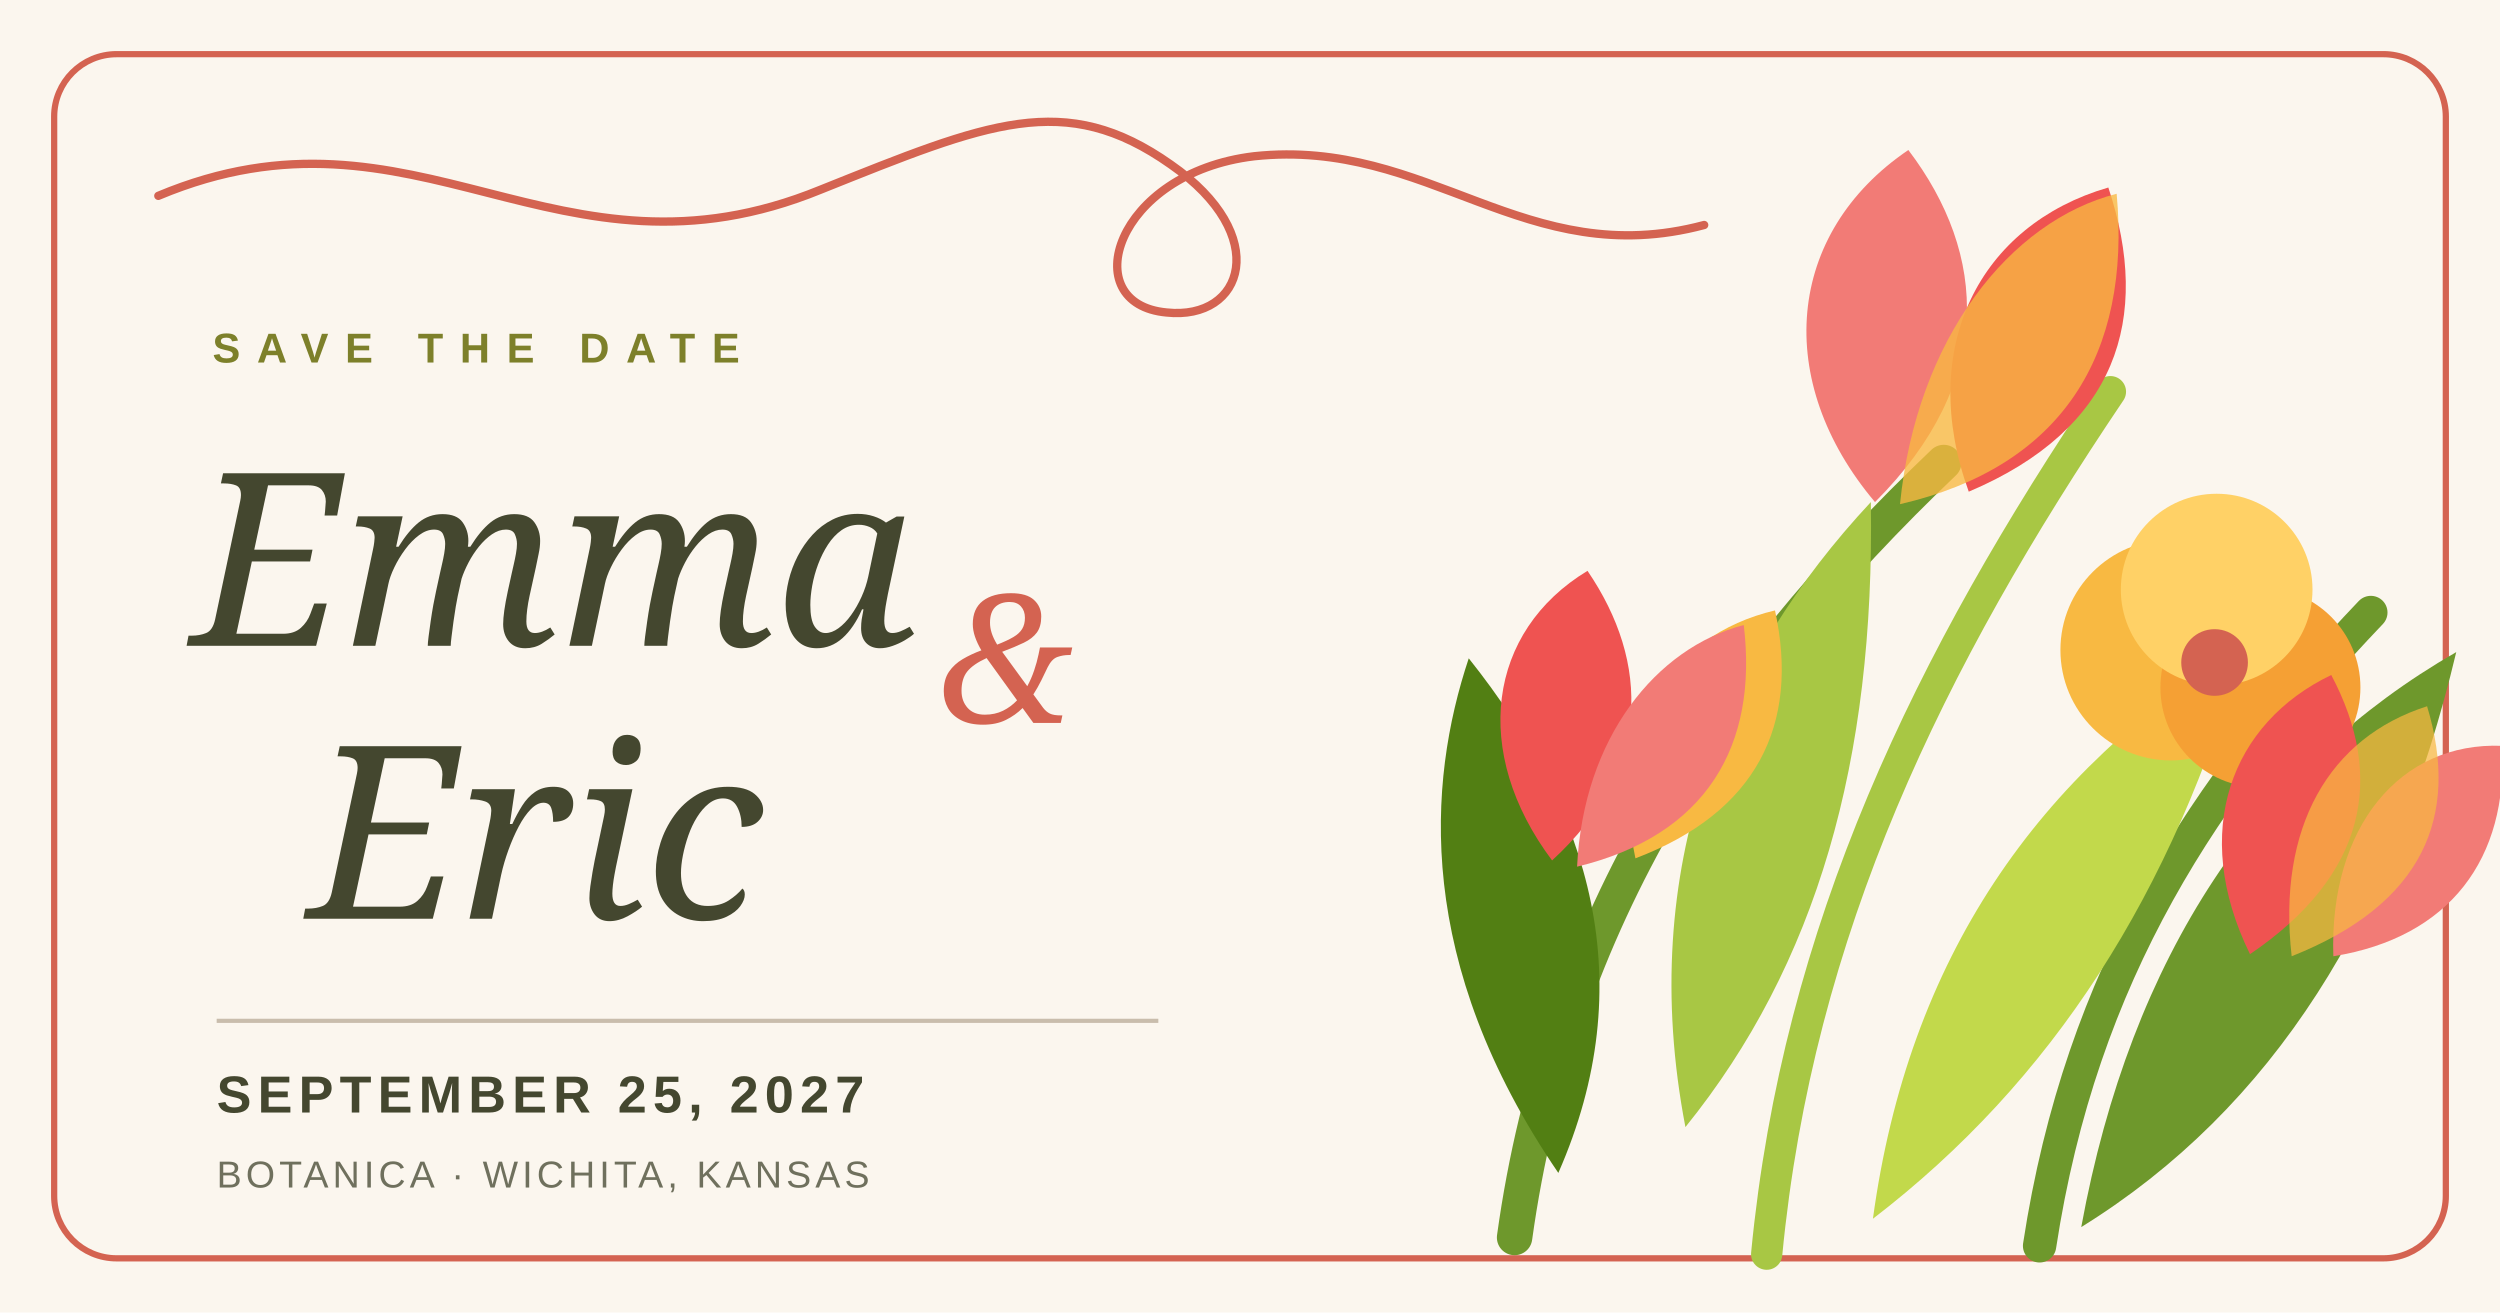
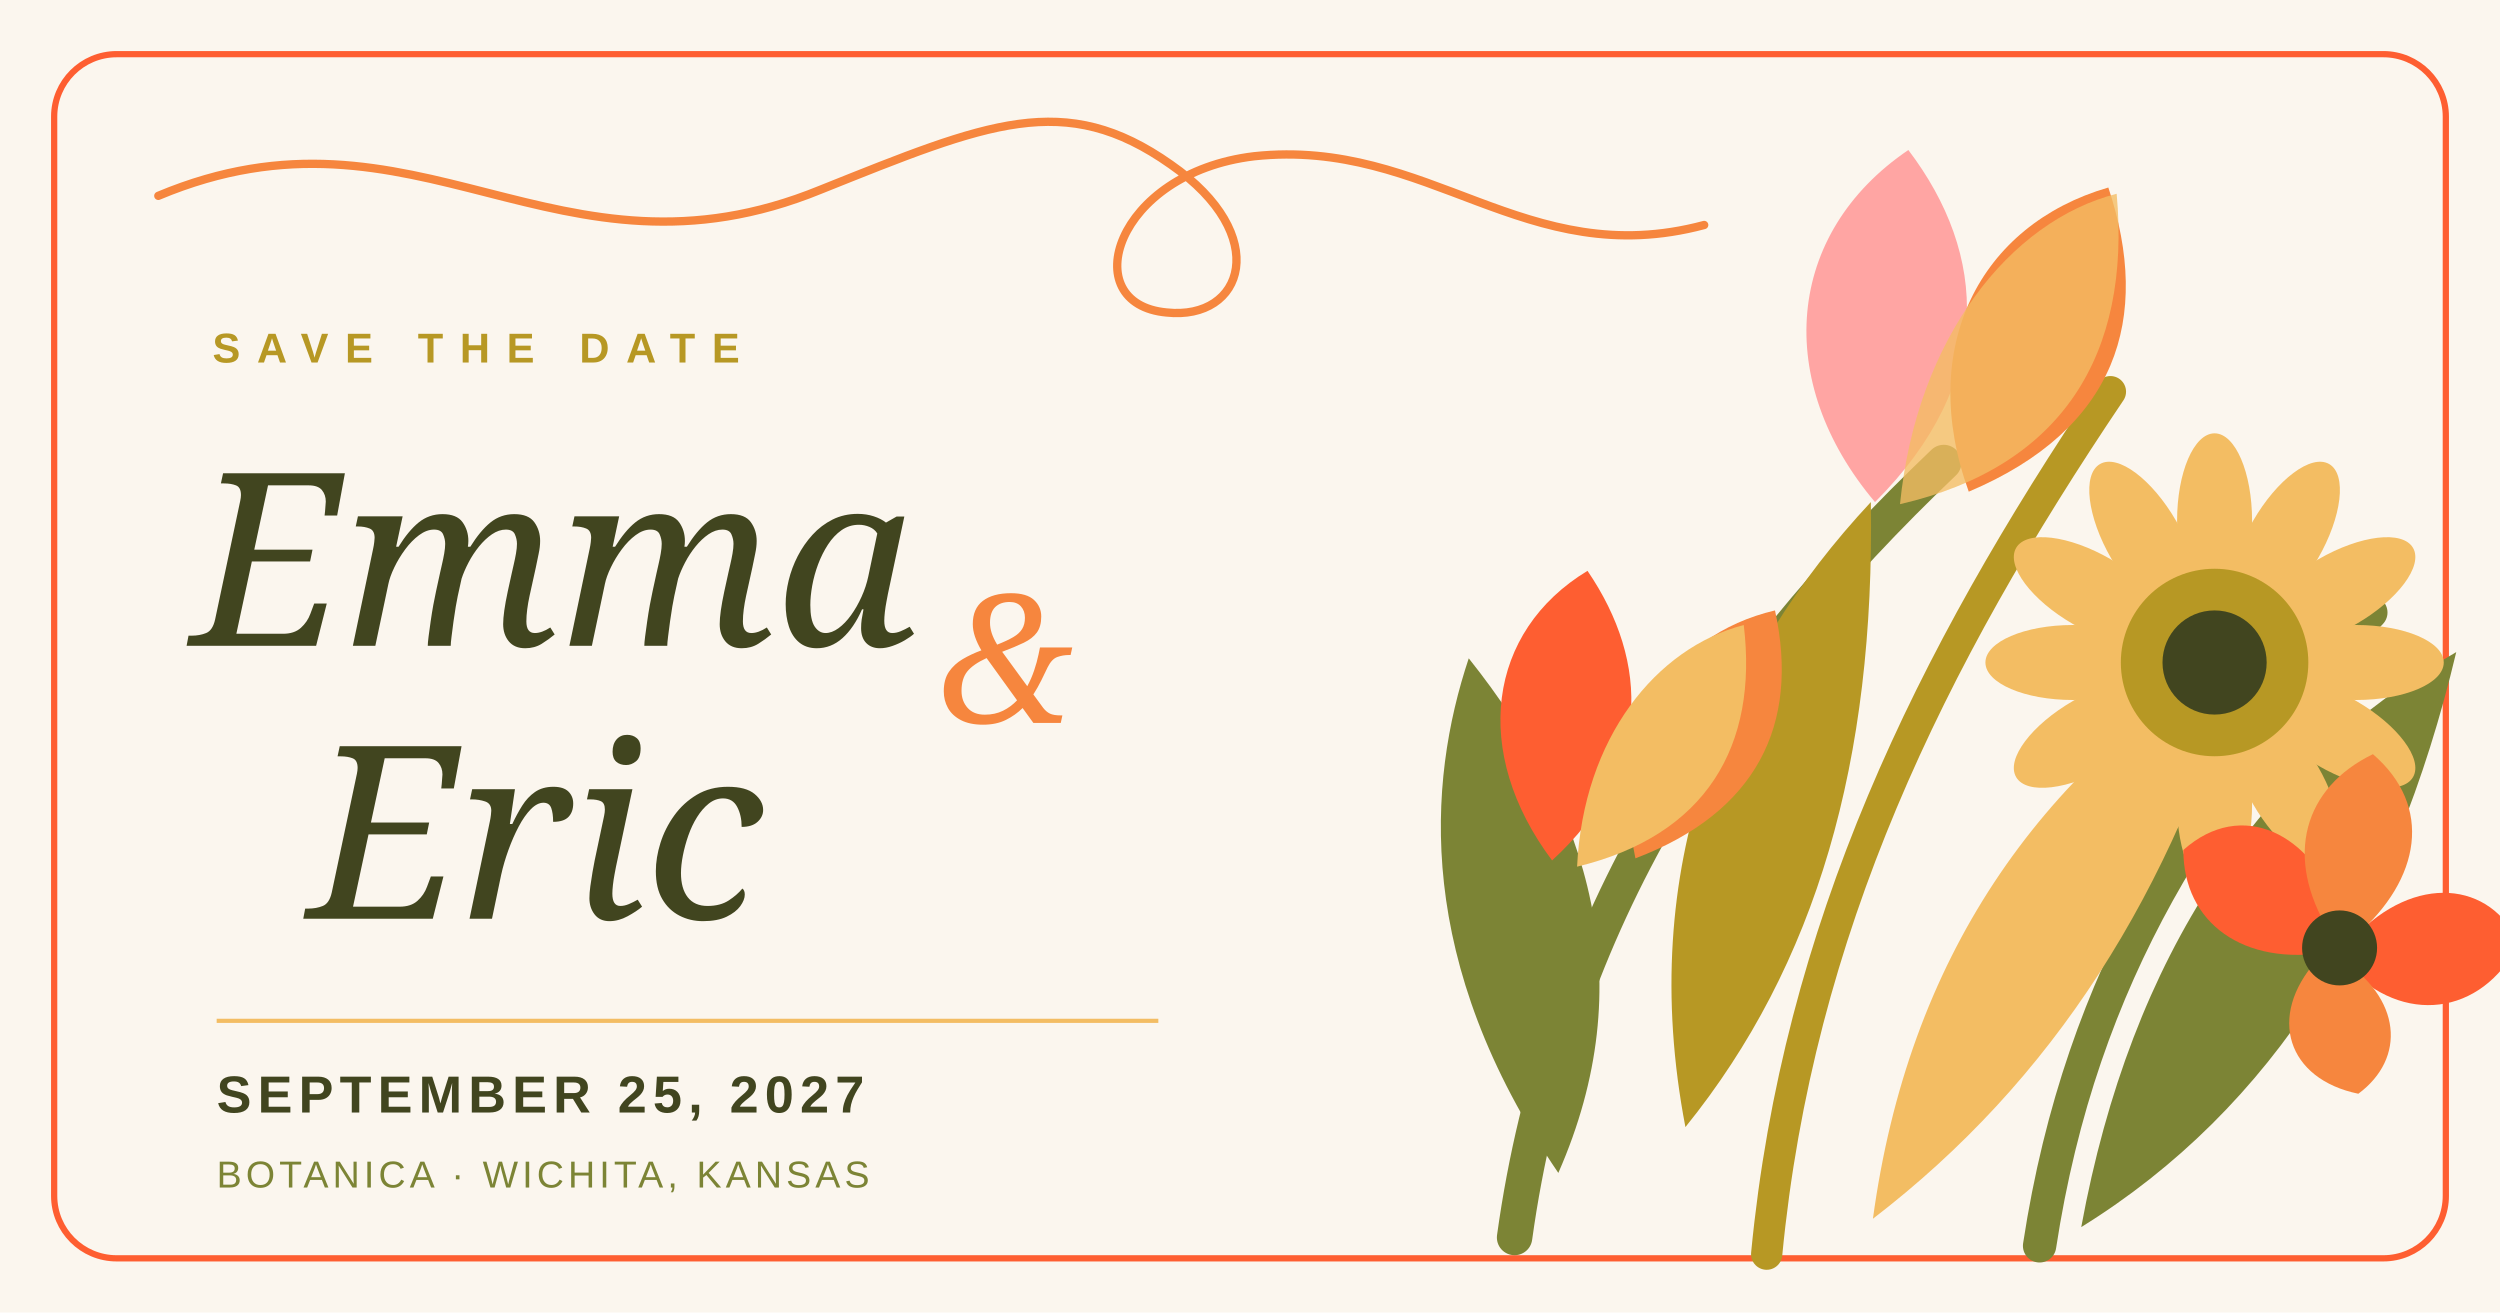
<svg xmlns="http://www.w3.org/2000/svg" viewBox="0 0 1200 630">
  <rect width="1200" height="630" fill="#fbf6ee" />
-   <rect x="26" y="26" width="1148" height="578" rx="30" fill="none" stroke="#d46351" stroke-width="3" />
-   <path d="M76 94c124-52 191 49 318-3 80-32 117-48 168-12 49 34 35 75-2 71-44-4-25-67 42-75 84-9 130 56 216 33" fill="none" stroke="#d46351" stroke-width="4" stroke-linecap="round" />
-   <text x="102" y="174" fill="#7d802a" font-family="Arial, sans-serif" font-size="20" font-weight="700" letter-spacing="8">SAVE THE DATE</text>
-   <text x="92" y="310" fill="#44472f" font-family="Georgia, serif" font-size="116" font-style="italic">Emma</text>
-   <text x="450" y="347" fill="#d46351" font-family="Georgia, serif" font-size="86" font-style="italic">&amp;</text>
-   <text x="148" y="441" fill="#44472f" font-family="Georgia, serif" font-size="116" font-style="italic">Eric</text>
-   <line x1="104" y1="490" x2="556" y2="490" stroke="#c9bdac" stroke-width="2" />
-   <text x="104" y="534" fill="#44472f" font-family="Arial, sans-serif" font-size="25" font-weight="700" letter-spacing="3">SEPTEMBER 25, 2027</text>
-   <text x="104" y="570" fill="#6f705d" font-family="Arial, sans-serif" font-size="18" letter-spacing="2">BOTANICA · WICHITA, KANSAS</text>
+   <rect x="26" y="26" width="1148" height="578" rx="30" fill="none" stroke="#fe5e31" stroke-width="3" />
+   <path d="M76 94c124-52 191 49 318-3 80-32 117-48 168-12 49 34 35 75-2 71-44-4-25-67 42-75 84-9 130 56 216 33" fill="none" stroke="#f6863e" stroke-width="4" stroke-linecap="round" />
+   <text x="102" y="174" fill="#b79824" font-family="Arial, sans-serif" font-size="20" font-weight="700" letter-spacing="8">SAVE THE DATE</text>
+   <text x="92" y="310" fill="#41451f" font-family="Georgia, serif" font-size="116" font-style="italic">Emma</text>
+   <text x="450" y="347" fill="#f6863e" font-family="Georgia, serif" font-size="86" font-style="italic">&amp;</text>
+   <text x="148" y="441" fill="#41451f" font-family="Georgia, serif" font-size="116" font-style="italic">Eric</text>
+   <line x1="104" y1="490" x2="556" y2="490" stroke="#f3bd63" stroke-width="2" />
+   <text x="104" y="534" fill="#41451f" font-family="Arial, sans-serif" font-size="25" font-weight="700" letter-spacing="3">SEPTEMBER 25, 2027</text>
+   <text x="104" y="570" fill="#7c8435" font-family="Arial, sans-serif" font-size="18" letter-spacing="2">BOTANICA · WICHITA, KANSAS</text>
  <g transform="translate(655 48)">
-     <path d="M72 546C93 394 170 277 278 174" fill="none" stroke="#6e982c" stroke-width="17" stroke-linecap="round" />
-     <path d="M193 554C208 398 271 269 358 140" fill="none" stroke="#a8c744" stroke-width="15" stroke-linecap="round" />
-     <path d="M324 550C344 419 403 330 483 246" fill="none" stroke="#6e982c" stroke-width="16" stroke-linecap="round" />
-     <path d="M93 515C24 414 30 328 50 268c59 74 83 156 43 247Z" fill="#527f13" />
-     <path d="M154 493c-24-125 19-225 89-300 2 124-26 222-89 300Z" fill="#a8c744" />
-     <path d="M244 537c17-125 79-214 178-275-34 119-92 209-178 275Z" fill="#c2d94b" />
-     <path d="M344 541c24-131 86-222 180-276-30 126-88 219-180 276Z" fill="#6e982c" />
+     <path d="M72 546C93 394 170 277 278 174" fill="none" stroke="#7c8435" stroke-width="17" stroke-linecap="round" />
+     <path d="M193 554C208 398 271 269 358 140" fill="none" stroke="#b79824" stroke-width="15" stroke-linecap="round" />
+     <path d="M324 550C344 419 403 330 483 246" fill="none" stroke="#7c8435" stroke-width="16" stroke-linecap="round" />
+     <path d="M93 515C24 414 30 328 50 268c59 74 83 156 43 247Z" fill="#7c8435" />
+     <path d="M154 493c-24-125 19-225 89-300 2 124-26 222-89 300Z" fill="#b79824" />
+     <path d="M244 537c17-125 79-214 178-275-34 119-92 209-178 275Z" fill="#f3bd63" />
+     <path d="M344 541c24-131 86-222 180-276-30 126-88 219-180 276Z" fill="#7c8435" />
    <g>
-       <path d="M245 193c-49-58-43-129 16-169 38 50 42 111-16 169Z" fill="#f27b76" />
-       <path d="M290 188c-25-69 5-128 67-146 21 63 4 116-67 146Z" fill="#ef5351" />
-       <path d="M257 194c8-80 53-136 104-149 7 77-26 131-104 149Z" fill="#f8b942" fill-opacity=".78" />
+       <path d="M245 193c-49-58-43-129 16-169 38 50 42 111-16 169Z" fill="#ffa5a3" />
+       <path d="M290 188c-25-69 5-128 67-146 21 63 4 116-67 146Z" fill="#f6863e" />
+       <path d="M257 194c8-80 53-136 104-149 7 77-26 131-104 149Z" fill="#f3bd63" fill-opacity=".78" />
    </g>
    <g>
-       <path d="M90 365c-39-52-31-110 17-139 30 44 31 95-17 139Z" fill="#ef5351" />
-       <path d="M130 364c-13-61 16-107 67-119 12 55-9 97-67 119Z" fill="#f8b942" />
-       <path d="M102 368c3-62 38-105 80-116 7 58-18 101-80 116Z" fill="#f27b76" />
+       <path d="M90 365c-39-52-31-110 17-139 30 44 31 95-17 139Z" fill="#fe5e31" />
+       <path d="M130 364c-13-61 16-107 67-119 12 55-9 97-67 119Z" fill="#f6863e" />
+       <path d="M102 368c3-62 38-105 80-116 7 58-18 101-80 116Z" fill="#f3bd63" />
+     </g>
+     <g fill="#f3bd63">
+       <ellipse cx="408" cy="202" rx="18" ry="42" />
+       <ellipse cx="408" cy="202" rx="18" ry="42" transform="rotate(30 408 270)" />
+       <ellipse cx="408" cy="202" rx="18" ry="42" transform="rotate(60 408 270)" />
+       <ellipse cx="408" cy="202" rx="18" ry="42" transform="rotate(90 408 270)" />
+       <ellipse cx="408" cy="202" rx="18" ry="42" transform="rotate(120 408 270)" />
+       <ellipse cx="408" cy="202" rx="18" ry="42" transform="rotate(150 408 270)" />
+       <ellipse cx="408" cy="202" rx="18" ry="42" transform="rotate(180 408 270)" />
+       <ellipse cx="408" cy="202" rx="18" ry="42" transform="rotate(210 408 270)" />
+       <ellipse cx="408" cy="202" rx="18" ry="42" transform="rotate(240 408 270)" />
+       <ellipse cx="408" cy="202" rx="18" ry="42" transform="rotate(270 408 270)" />
+       <ellipse cx="408" cy="202" rx="18" ry="42" transform="rotate(300 408 270)" />
+       <ellipse cx="408" cy="202" rx="18" ry="42" transform="rotate(330 408 270)" />
+       <circle cx="408" cy="270" r="45" fill="#b79824" />
+       <circle cx="408" cy="270" r="25" fill="#41451f" />
    </g>
    <g>
-       <circle cx="387" cy="264" r="53" fill="#f8b942" />
-       <circle cx="430" cy="282" r="48" fill="#f5a034" />
-       <circle cx="409" cy="235" r="46" fill="#ffd166" />
-       <circle cx="408" cy="270" r="16" fill="#d46351" />
-     </g>
-     <g>
-       <path d="M425 410c-29-59-9-111 39-134 26 49 17 96-39 134Z" fill="#ef5351" />
-       <path d="M465 411c-2-62 32-103 81-101 3 54-25 92-81 101Z" fill="#f27b76" />
-       <path d="M445 411c-7-62 18-105 65-120 16 53-2 95-65 120Z" fill="#f8b942" fill-opacity=".72" />
+       <path d="M463 409c-41 7-70-14-70-49 28-25 62-8 75 30Z" fill="#fe5e31" />
+       <path d="M463 399c-22-36-12-69 21-85 29 25 23 60-8 87Z" fill="#f6863e" />
+       <path d="M475 402c29-31 66-27 79 3-18 35-56 39-82 11Z" fill="#fe5e31" />
+       <path d="M468 412c30 19 32 48 9 65-34-7-44-37-20-64Z" fill="#f6863e" />
+       <circle cx="468" cy="407" r="18" fill="#41451f" />
    </g>
  </g>
</svg>
